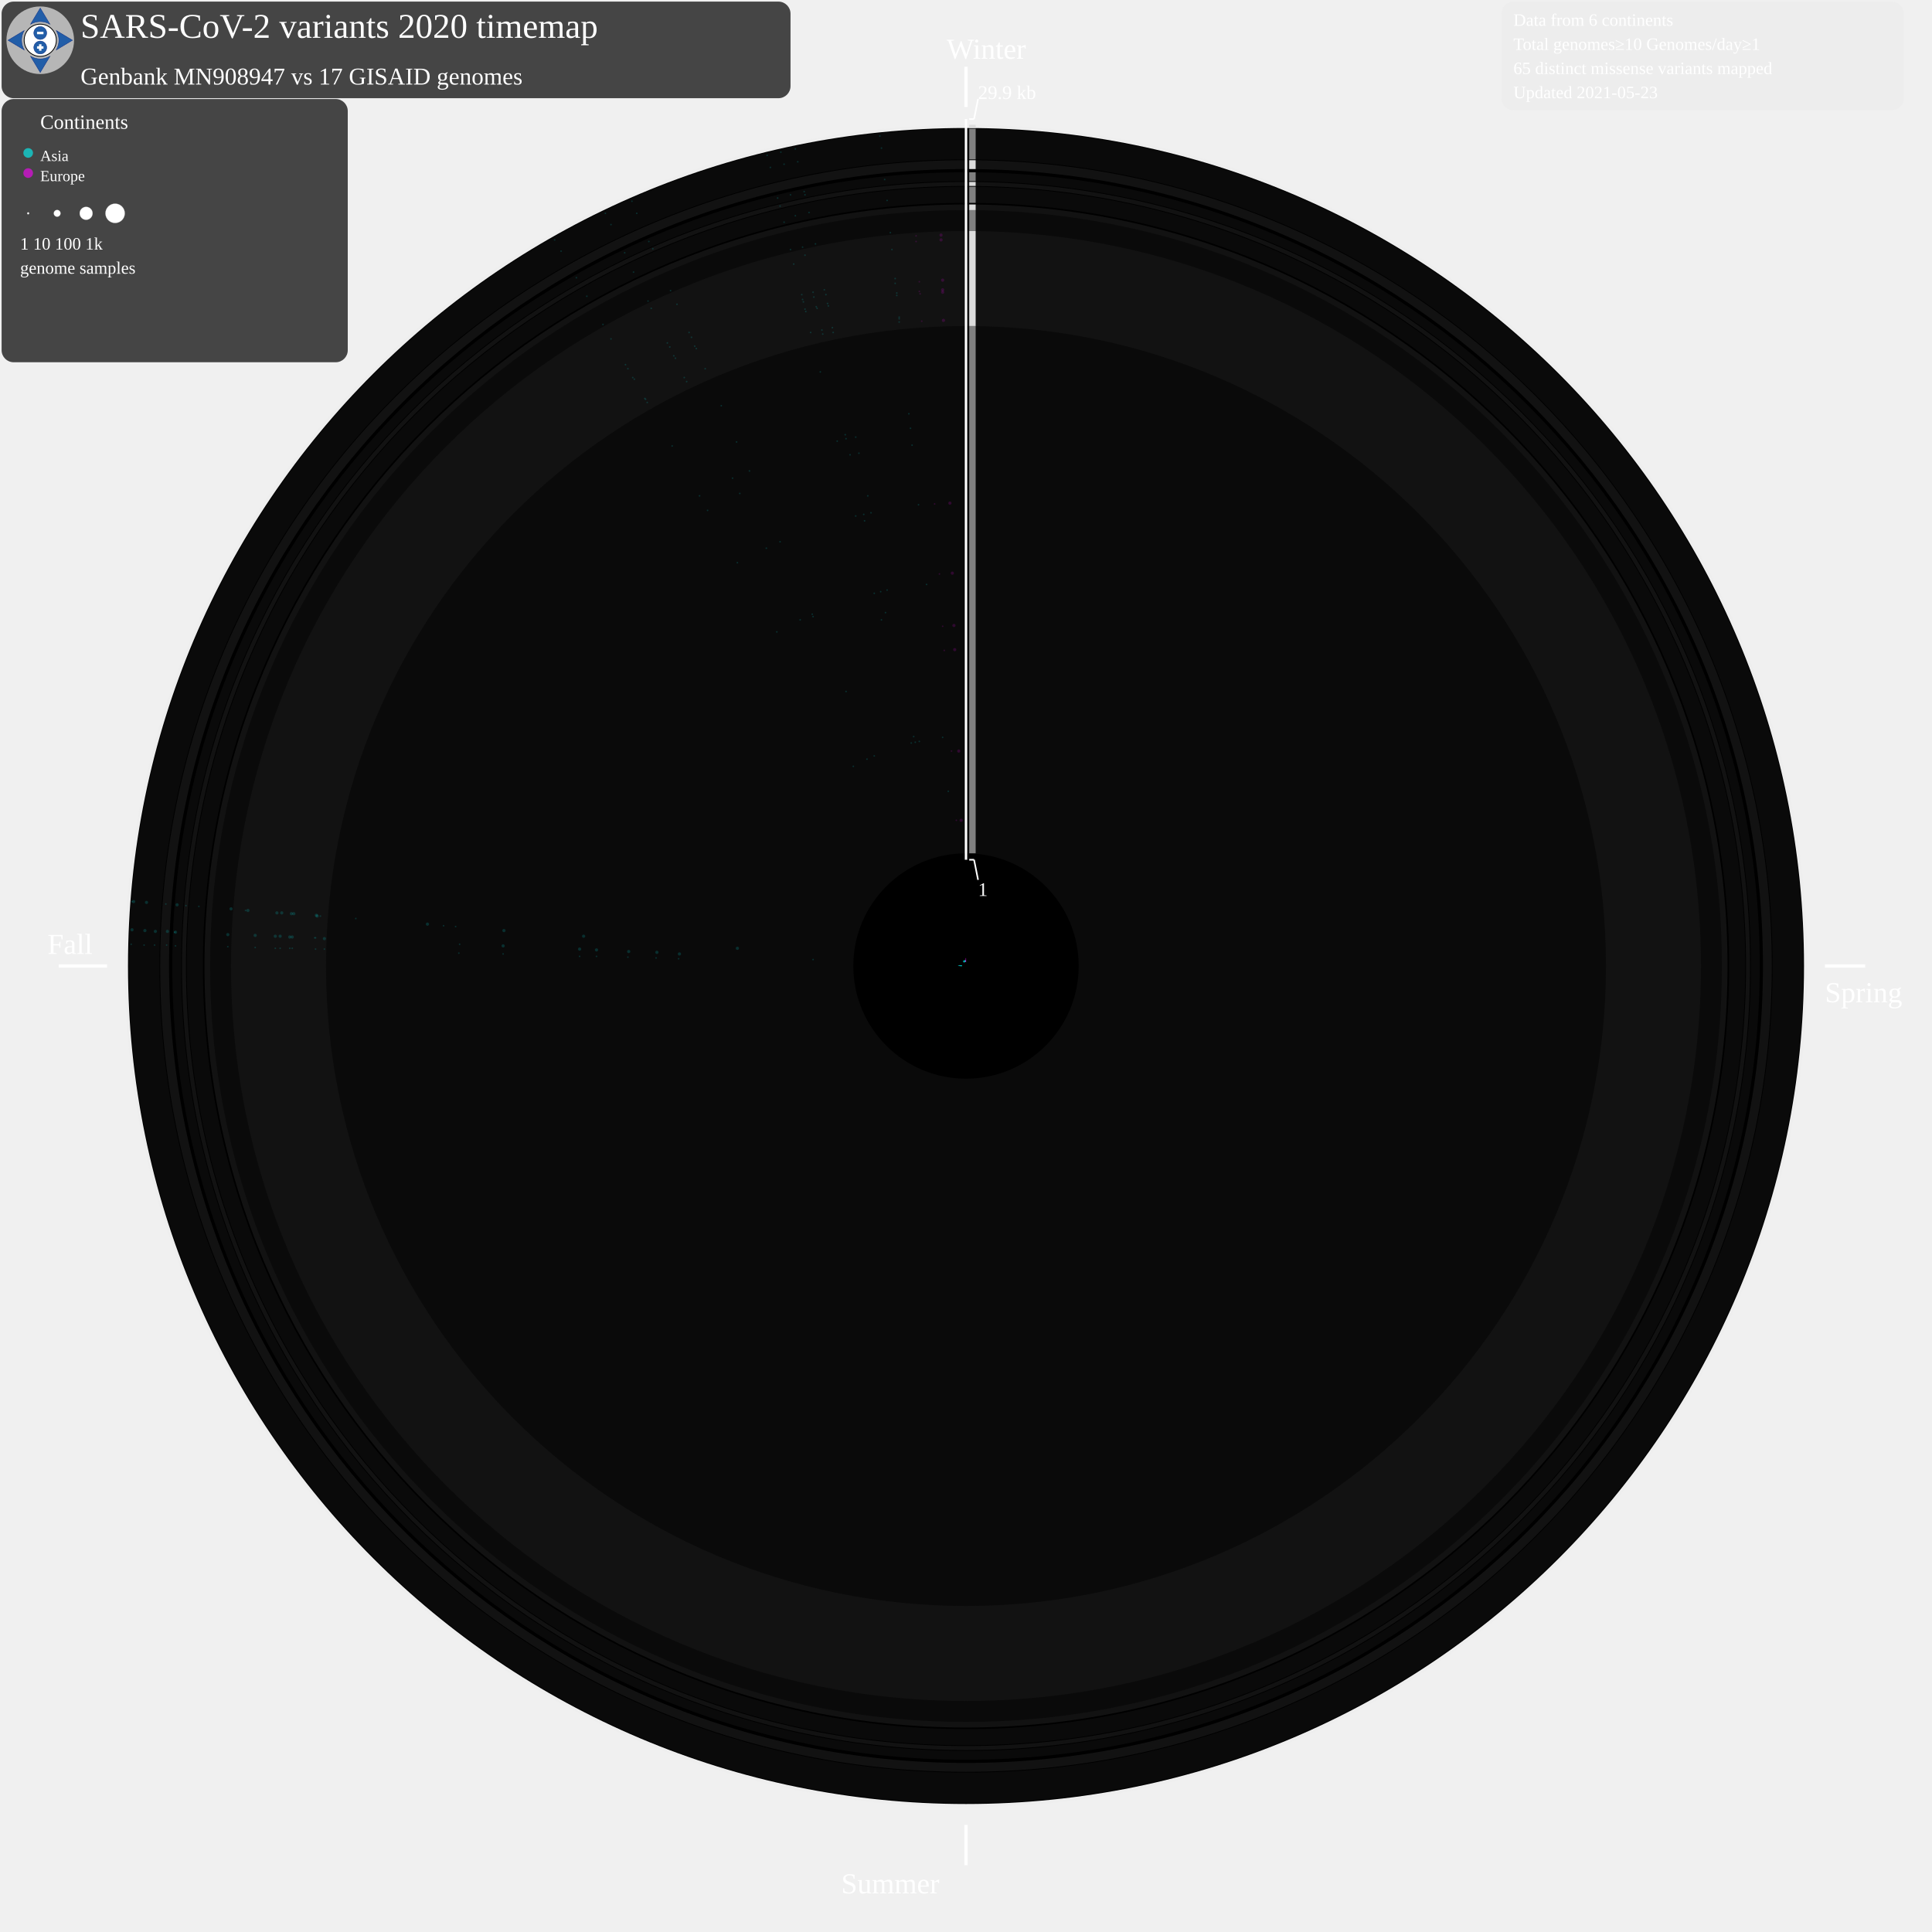
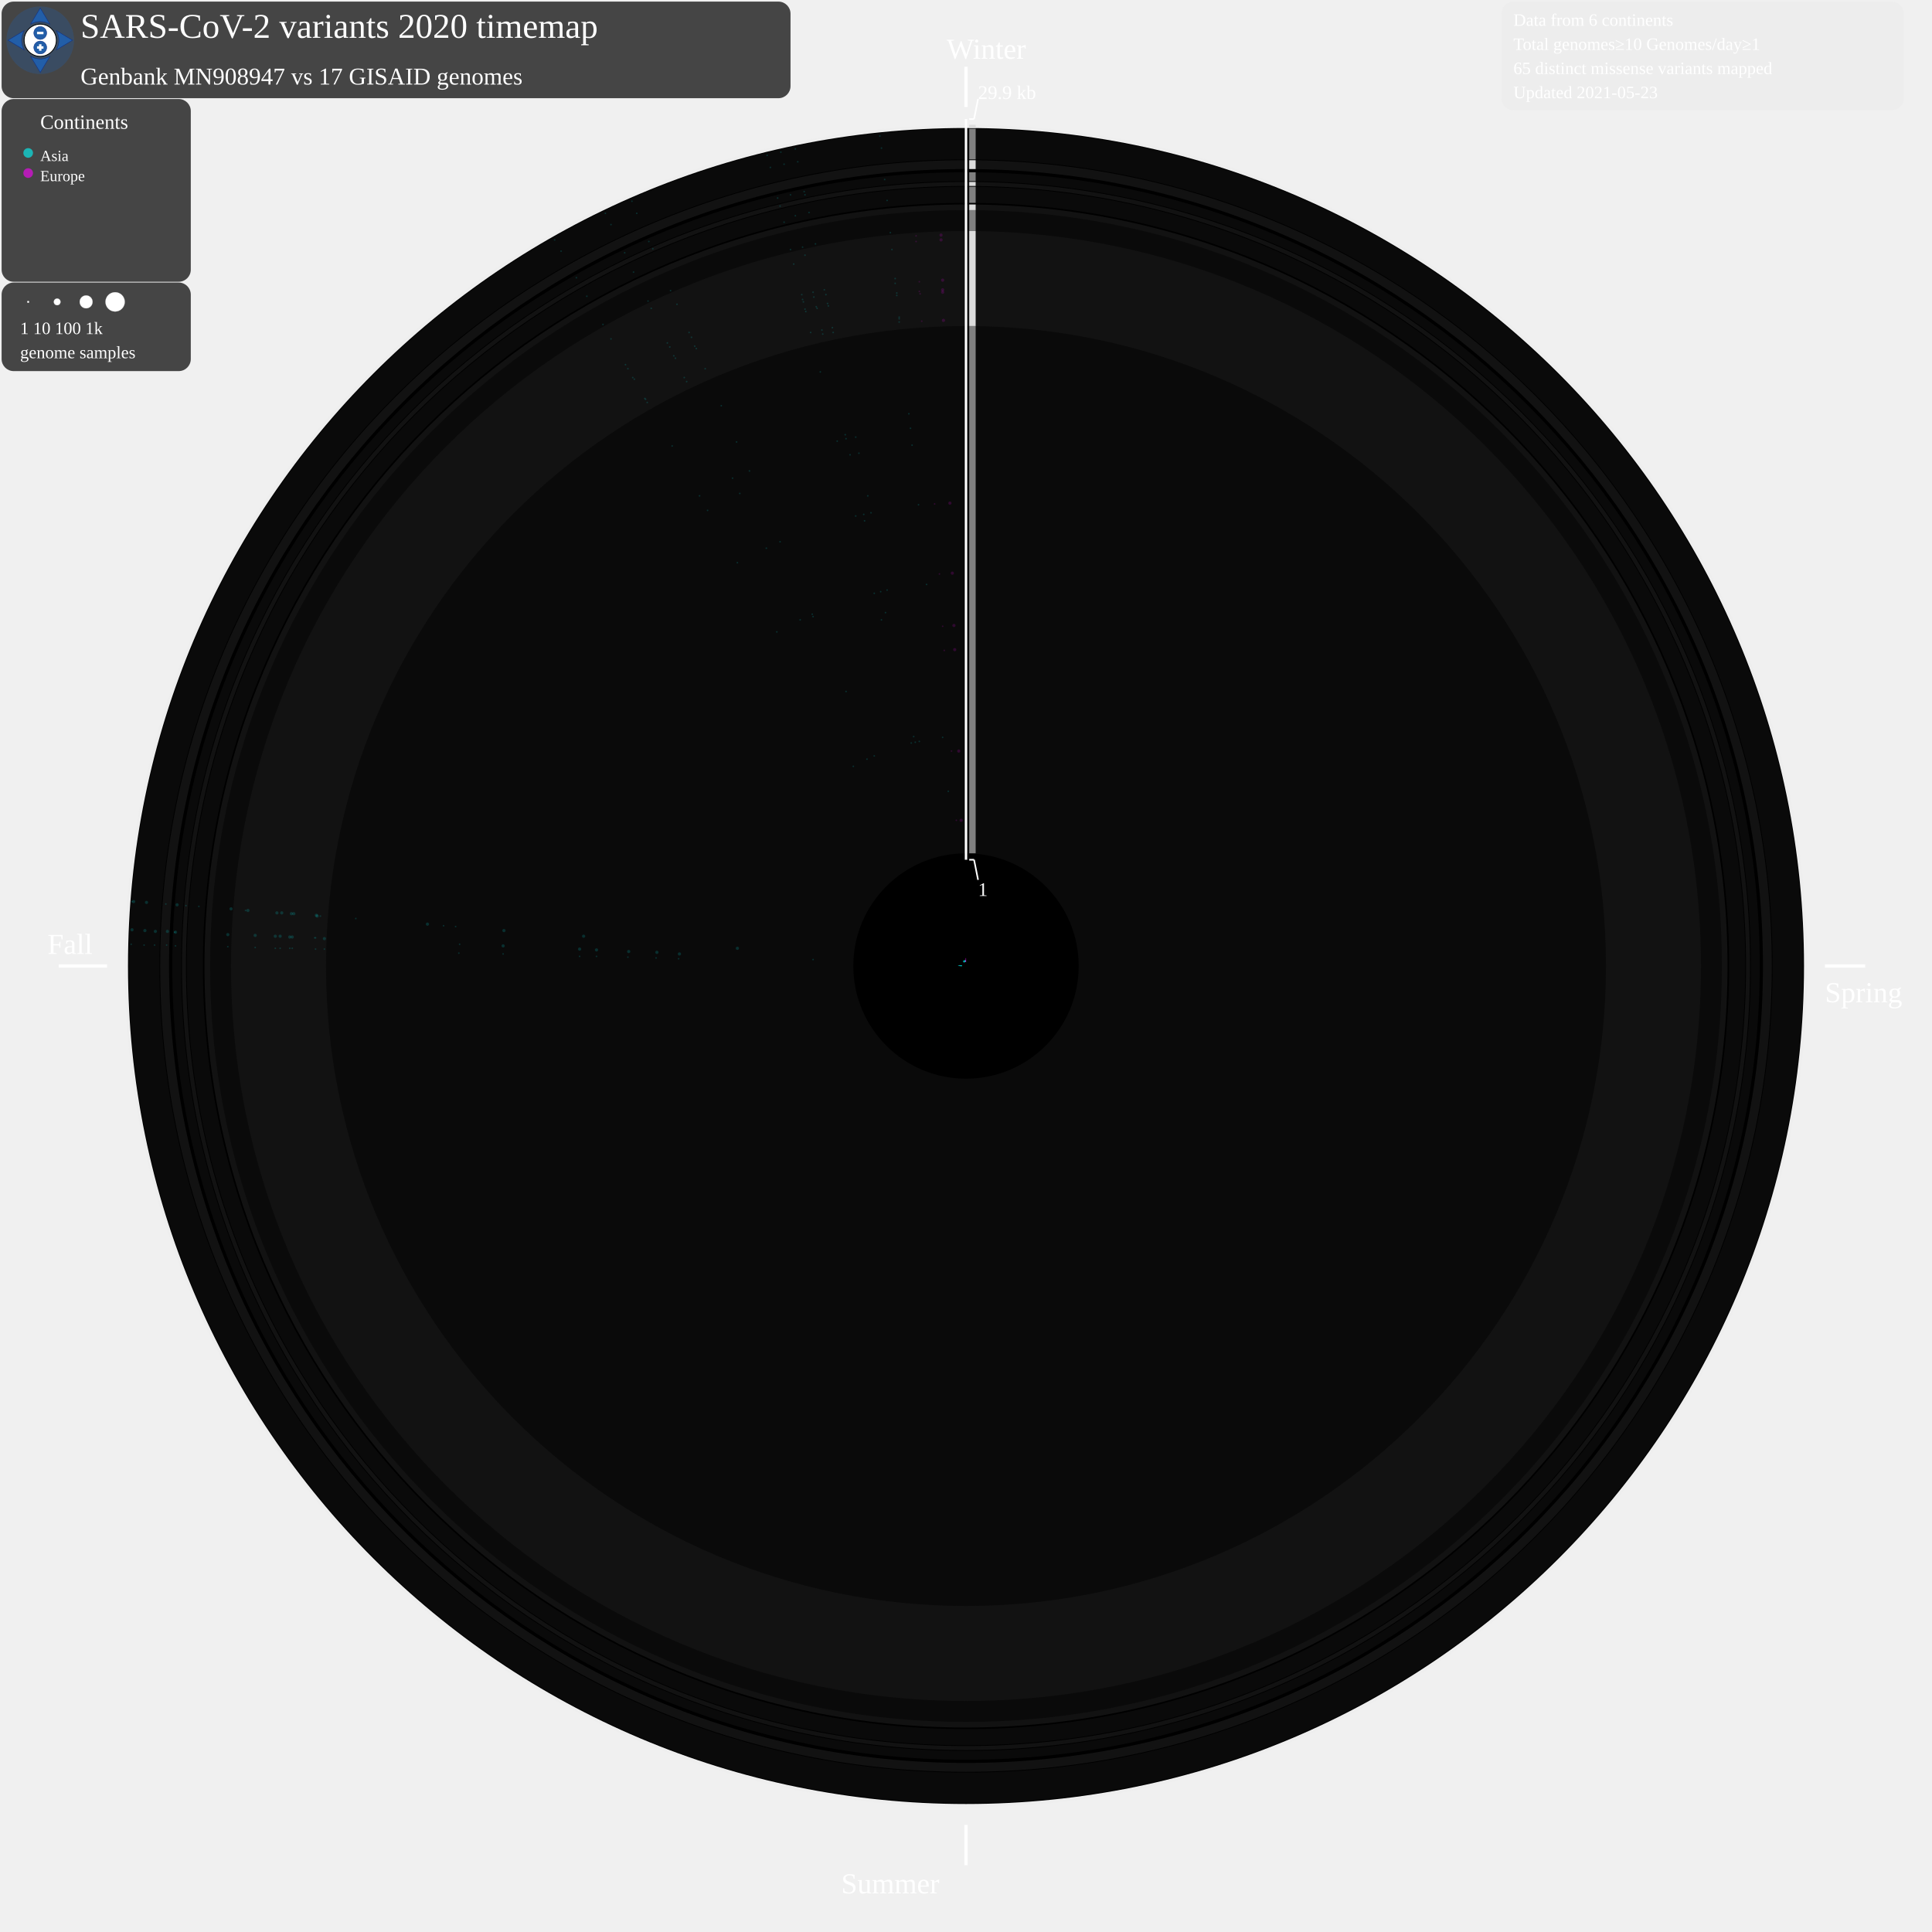
<svg xmlns="http://www.w3.org/2000/svg" width="2400" height="2400" style="background-color:black" viewBox="0 0 2400 2400" id="map-svg">
  <defs>
    <style type="text/css">
	.sb {
	stroke-width:0.8;
	stroke-opacity:50%;
	}
	.compass {
	fill: #fff;
	stroke: #000;
	stroke-width: 1;
	}
	.button {
	fill: #225EA8;
	stroke: #0C2C84;
	stroke-width: 0.5;
	stroke-miterlimit:6;
	stroke-linecap: round;
	}
	.button:hover {
	stroke-width: 1;
	}
	.plus-minus {
	fill: #fff;
	pointer-events: none;
	}
	.cv {
	stroke: none;
	fill-opacity:0.15;
	}
	a:link, a:visited {
	cursor: pointer;
	}
	a:hover, a:active {
	outline: dotted 2px yellow;
	}
	g:hover, g:active {
	outline: dotted 2px yellow;
	}
	.static {
	cursor: not-allowed;
	}
	.draggable, .draggable-group {
	cursor: pointer;
	}
	svg text {
	cursor: default;
	-webkit-user-select: none;
	-moz-user-select: none;
	-ms-user-select: none;
	user-select: none;
	}
	</style>
  </defs>
  <text font-size="3.6em" x="100" y="47" fill="white">SARS-CoV-2 variants 2020 timemap</text>
  <g id="matrix-group" transform="matrix(1 0 0 1 0 0)" class="draggable-group">
    <circle cx="1200" cy="1200" r="1045" style="fill:gainsboro;stroke:black;stroke-width:0;fill-opacity:0.085;" />
    <circle cx="1200" cy="1200" r="1041" style="fill:black;stroke:black;stroke-width:0;fill-opacity:1;" />
    <circle cx="1200" cy="1200" r="1040" style="fill:grey;stroke:black;stroke-width:0;fill-opacity:0.085;" />
    <circle cx="1200" cy="1200" r="1002" style="fill:black;stroke:black;stroke-width:0;fill-opacity:1;" />
    <circle cx="1200" cy="1200" r="1001" style="fill:gainsboro;stroke:black;stroke-width:0;fill-opacity:0.085;" />
    <circle cx="1200" cy="1200" r="990" style="fill:black;stroke:black;stroke-width:0;fill-opacity:1;" />
    <circle cx="1200" cy="1200" r="986" style="fill:grey;stroke:black;stroke-width:0;fill-opacity:0.085;" />
    <circle cx="1200" cy="1200" r="975" style="fill:black;stroke:black;stroke-width:0;fill-opacity:1;" />
    <circle cx="1200" cy="1200" r="974" style="fill:gainsboro;stroke:black;stroke-width:0;fill-opacity:0.085;" />
    <circle cx="1200" cy="1200" r="969" style="fill:black;stroke:black;stroke-width:0;fill-opacity:1;" />
    <circle cx="1200" cy="1200" r="968" style="fill:grey;stroke:black;stroke-width:0;fill-opacity:0.085;" />
    <circle cx="1200" cy="1200" r="948" style="fill:black;stroke:black;stroke-width:0;fill-opacity:1;" />
    <circle cx="1200" cy="1200" r="946" style="fill:gainsboro;stroke:black;stroke-width:0;fill-opacity:0.085;" />
    <circle cx="1200" cy="1200" r="939" style="fill:black;stroke:black;stroke-width:0;fill-opacity:1;" />
    <circle cx="1200" cy="1200" r="939" style="fill:grey;stroke:black;stroke-width:0;fill-opacity:0.085;" />
    <circle cx="1200" cy="1200" r="913" style="fill:black;stroke:black;stroke-width:0;fill-opacity:1;" />
    <circle cx="1200" cy="1200" r="913" style="fill:gainsboro;stroke:black;stroke-width:0;fill-opacity:0.085;" />
    <circle cx="1200" cy="1200" r="795" style="fill:black;stroke:black;stroke-width:0;fill-opacity:1;" />
    <circle cx="1200" cy="1200" r="795" style="fill:grey;stroke:black;stroke-width:0;fill-opacity:0.085;" />
    <circle cx="1200" cy="1200" r="140" style="fill:black;stroke:black;stroke-width:0;fill-opacity:1;" />
    <line x1="1200" y1="82.938" x2="1200" y2="132.938" style="stroke:white;stroke-width:4" />
    <text font-size="3.0em" x="1176" y="72.938" fill="white">Winter</text>
    <line x1="2267" y1="1200" x2="2317" y2="1200" style="stroke:white;stroke-width:4" />
    <text font-size="3.0em" x="2267" y="1245" fill="white">Spring</text>
    <line x1="1200" y1="2267" x2="1200" y2="2317" style="stroke:white;stroke-width:4" />
    <text font-size="3.0em" x="1045" y="2352" fill="white">Summer</text>
    <line x1="133" y1="1200" x2="73" y2="1200" style="stroke:white;stroke-width:4" />
    <text font-size="3.0em" x="59" y="1185" fill="white">Fall</text>
    <g>
      <line x1="1208" y1="1060" x2="1208" y2="405" style="stroke:grey;stroke-width:8" />
    </g>
    <g>
      <line x1="1208" y1="405" x2="1208" y2="287" style="stroke:gainsboro;stroke-width:8" />
    </g>
    <g>
      <line x1="1208" y1="287" x2="1208" y2="261" style="stroke:grey;stroke-width:8" />
    </g>
    <g>
      <line x1="1208" y1="261" x2="1208" y2="254" style="stroke:gainsboro;stroke-width:8" />
    </g>
    <g>
      <line x1="1208" y1="252" x2="1208" y2="232" style="stroke:grey;stroke-width:8" />
    </g>
    <g>
      <line x1="1208" y1="231" x2="1208" y2="226" style="stroke:gainsboro;stroke-width:8" />
    </g>
    <g>
      <line x1="1208" y1="225" x2="1208" y2="214" style="stroke:grey;stroke-width:8" />
    </g>
    <g>
      <line x1="1208" y1="210" x2="1208" y2="199" style="stroke:gainsboro;stroke-width:8" />
    </g>
    <g>
      <line x1="1208" y1="198" x2="1208" y2="160" style="stroke:grey;stroke-width:8" />
    </g>
    <g>
      <line x1="1208" y1="159" x2="1208" y2="155" style="stroke:gainsboro;stroke-width:8" />
    </g>
    <line x1="1200" y1="147.938" x2="1200" y2="1068" style="stroke:white;stroke-width:3" />
    <line x1="1204" y1="147.938" x2="1210" y2="147.938" style="stroke:white;stroke-width:2" />
    <line x1="1210" y1="147.938" x2="1215" y2="122.938" style="stroke:white;stroke-width:2" />
    <line x1="1204" y1="1068" x2="1210" y2="1068" style="stroke:white;stroke-width:2" />
    <line x1="1210" y1="1068" x2="1215" y2="1093" style="stroke:white;stroke-width:2" />
    <text font-size="2.0em" x="1215" y="122.938" fill="white">29.9 kb</text>
    <text font-size="2.0em" x="1215" y="1113" fill="white">1</text>
    <g>
      <line x1="1195.0" y1="1199.9" x2="1192.6" y2="1199.8" style="stroke:cyan;" class="sb" />
    </g>
    <g>
      <circle cx="843" cy="1191" r="1" style="fill:cyan;" class="cv" />
    </g>
    <g>
      <circle cx="815" cy="1190" r="1" style="fill:cyan;" class="cv" />
    </g>
    <g>
      <circle cx="780" cy="1189" r="1" style="fill:cyan;" class="cv" />
    </g>
    <g>
      <circle cx="741" cy="1188" r="1" style="fill:cyan;" class="cv" />
    </g>
    <g>
      <circle cx="720" cy="1188" r="1" style="fill:cyan;" class="cv" />
    </g>
    <g>
      <circle cx="625" cy="1185" r="1" style="fill:cyan;" class="cv" />
    </g>
    <g>
      <circle cx="570" cy="1184" r="1" style="fill:cyan;" class="cv" />
    </g>
    <g>
      <circle cx="403" cy="1179" r="1" style="fill:cyan;" class="cv" />
    </g>
    <g>
      <circle cx="392" cy="1179" r="1" style="fill:cyan;" class="cv" />
    </g>
    <g>
      <circle cx="363" cy="1178" r="1" style="fill:cyan;" class="cv" />
    </g>
    <g>
      <circle cx="360" cy="1178" r="1" style="fill:cyan;" class="cv" />
    </g>
    <g>
      <circle cx="348" cy="1178" r="1" style="fill:cyan;" class="cv" />
    </g>
    <g>
      <circle cx="342" cy="1178" r="1" style="fill:cyan;" class="cv" />
    </g>
    <g>
      <circle cx="317" cy="1177" r="1" style="fill:cyan;" class="cv" />
    </g>
    <g>
      <circle cx="283" cy="1176" r="1" style="fill:cyan;" class="cv" />
    </g>
    <g>
      <circle cx="218" cy="1175" r="1" style="fill:cyan;" class="cv" />
    </g>
    <g>
      <circle cx="207" cy="1174" r="1" style="fill:cyan;" class="cv" />
    </g>
    <g>
      <circle cx="192" cy="1174" r="1" style="fill:cyan;" class="cv" />
    </g>
    <g>
      <circle cx="179" cy="1174" r="1" style="fill:cyan;" class="cv" />
    </g>
    <g>
      <circle cx="163" cy="1173" r="1" style="fill:cyan;" class="cv" />
    </g>
    <g>
      <line x1="1195.0" y1="1199.8" x2="1190.2" y2="1199.6" style="stroke:cyan;" class="sb" />
    </g>
    <g>
      <circle cx="1010" cy="1192" r="1" style="fill:cyan;" class="cv" />
    </g>
    <g>
      <circle cx="844" cy="1185" r="2" style="fill:cyan;" class="cv" />
    </g>
    <g>
      <circle cx="816" cy="1183" r="2" style="fill:cyan;" class="cv" />
    </g>
    <g>
      <circle cx="781" cy="1182" r="2" style="fill:cyan;" class="cv" />
    </g>
    <g>
      <circle cx="741" cy="1180" r="2" style="fill:cyan;" class="cv" />
    </g>
    <g>
      <circle cx="720" cy="1179" r="2" style="fill:cyan;" class="cv" />
    </g>
    <g>
      <circle cx="625" cy="1175" r="2" style="fill:cyan;" class="cv" />
    </g>
    <g>
      <circle cx="571" cy="1173" r="1" style="fill:cyan;" class="cv" />
    </g>
    <g>
      <circle cx="403" cy="1166" r="2" style="fill:cyan;" class="cv" />
    </g>
    <g>
      <circle cx="392" cy="1165" r="1" style="fill:cyan;" class="cv" />
    </g>
    <g>
      <circle cx="391" cy="1165" r="1" style="fill:cyan;" class="cv" />
    </g>
    <g>
      <circle cx="363" cy="1164" r="2" style="fill:cyan;" class="cv" />
    </g>
    <g>
      <circle cx="360" cy="1164" r="2" style="fill:cyan;" class="cv" />
    </g>
    <g>
      <circle cx="348" cy="1163" r="2" style="fill:cyan;" class="cv" />
    </g>
    <g>
      <circle cx="342" cy="1163" r="2" style="fill:cyan;" class="cv" />
    </g>
    <g>
      <circle cx="317" cy="1162" r="2" style="fill:cyan;" class="cv" />
    </g>
    <g>
      <circle cx="283" cy="1161" r="2" style="fill:cyan;" class="cv" />
    </g>
    <g>
      <circle cx="218" cy="1158" r="2" style="fill:cyan;" class="cv" />
    </g>
    <g>
      <circle cx="217" cy="1158" r="1" style="fill:cyan;" class="cv" />
    </g>
    <g>
      <circle cx="208" cy="1157" r="2" style="fill:cyan;" class="cv" />
    </g>
    <g>
      <circle cx="193" cy="1157" r="2" style="fill:cyan;" class="cv" />
    </g>
    <g>
      <circle cx="180" cy="1156" r="2" style="fill:cyan;" class="cv" />
    </g>
    <g>
      <circle cx="164" cy="1155" r="2" style="fill:cyan;" class="cv" />
    </g>
    <g>
      <line x1="1195.0" y1="1199.6" x2="1191.2" y2="1199.3" style="stroke:cyan;" class="sb" />
    </g>
    <g>
      <circle cx="916" cy="1178" r="2" style="fill:cyan;" class="cv" />
    </g>
    <g>
      <circle cx="725" cy="1163" r="2" style="fill:cyan;" class="cv" />
    </g>
    <g>
      <circle cx="626" cy="1156" r="2" style="fill:cyan;" class="cv" />
    </g>
    <g>
      <circle cx="566" cy="1151" r="1" style="fill:cyan;" class="cv" />
    </g>
    <g>
      <circle cx="551" cy="1150" r="1" style="fill:cyan;" class="cv" />
    </g>
    <g>
      <circle cx="531" cy="1148" r="2" style="fill:cyan;" class="cv" />
    </g>
    <g>
      <circle cx="442" cy="1141" r="1" style="fill:cyan;" class="cv" />
    </g>
    <g>
      <circle cx="398" cy="1138" r="1" style="fill:cyan;" class="cv" />
    </g>
    <g>
      <circle cx="394" cy="1138" r="2" style="fill:cyan;" class="cv" />
    </g>
    <g>
      <circle cx="393" cy="1137" r="2" style="fill:cyan;" class="cv" />
    </g>
    <g>
      <circle cx="365" cy="1135" r="2" style="fill:cyan;" class="cv" />
    </g>
    <g>
      <circle cx="362" cy="1135" r="2" style="fill:cyan;" class="cv" />
    </g>
    <g>
      <circle cx="350" cy="1134" r="2" style="fill:cyan;" class="cv" />
    </g>
    <g>
      <circle cx="344" cy="1134" r="2" style="fill:cyan;" class="cv" />
    </g>
    <g>
      <circle cx="308" cy="1131" r="2" style="fill:cyan;" class="cv" />
    </g>
    <g>
      <circle cx="305" cy="1131" r="1" style="fill:cyan;" class="cv" />
    </g>
    <g>
      <circle cx="287" cy="1129" r="2" style="fill:cyan;" class="cv" />
    </g>
    <g>
      <circle cx="247" cy="1126" r="1" style="fill:cyan;" class="cv" />
    </g>
    <g>
      <circle cx="231" cy="1125" r="1" style="fill:cyan;" class="cv" />
    </g>
    <g>
      <circle cx="220" cy="1124" r="2" style="fill:cyan;" class="cv" />
    </g>
    <g>
      <circle cx="206" cy="1123" r="1" style="fill:cyan;" class="cv" />
    </g>
    <g>
      <circle cx="182" cy="1121" r="2" style="fill:cyan;" class="cv" />
    </g>
    <g>
      <circle cx="166" cy="1120" r="2" style="fill:cyan;" class="cv" />
    </g>
    <g>
      <circle cx="164" cy="1120" r="1" style="fill:cyan;" class="cv" />
    </g>
    <g>
      <line x1="1197.5" y1="1195.6" x2="1196.4" y2="1193.6" style="stroke:cyan;" class="sb" />
    </g>
    <g>
      <circle cx="1060" cy="952" r="1" style="fill:cyan;" class="cv" />
    </g>
    <g>
      <circle cx="965" cy="785" r="1" style="fill:cyan;" class="cv" />
    </g>
    <g>
      <circle cx="916" cy="699" r="1" style="fill:cyan;" class="cv" />
    </g>
    <g>
      <circle cx="879" cy="634" r="1" style="fill:cyan;" class="cv" />
    </g>
    <g>
      <circle cx="869" cy="616" r="1" style="fill:cyan;" class="cv" />
    </g>
    <g>
      <circle cx="835" cy="554" r="1" style="fill:cyan;" class="cv" />
    </g>
    <g>
      <circle cx="804" cy="500" r="1" style="fill:cyan;" class="cv" />
    </g>
    <g>
      <circle cx="802" cy="496" r="1" style="fill:cyan;" class="cv" />
    </g>
    <g>
      <circle cx="801" cy="495" r="1" style="fill:cyan;" class="cv" />
    </g>
    <g>
      <circle cx="788" cy="471" r="1" style="fill:cyan;" class="cv" />
    </g>
    <g>
      <circle cx="786" cy="469" r="1" style="fill:cyan;" class="cv" />
    </g>
    <g>
      <circle cx="780" cy="458" r="1" style="fill:cyan;" class="cv" />
    </g>
    <g>
      <circle cx="777" cy="453" r="1" style="fill:cyan;" class="cv" />
    </g>
    <g>
      <circle cx="759" cy="421" r="1" style="fill:cyan;" class="cv" />
    </g>
    <g>
      <circle cx="749" cy="403" r="1" style="fill:cyan;" class="cv" />
    </g>
    <g>
      <circle cx="729" cy="368" r="1" style="fill:cyan;" class="cv" />
    </g>
    <g>
      <circle cx="716" cy="345" r="1" style="fill:cyan;" class="cv" />
    </g>
    <g>
      <circle cx="697" cy="312" r="1" style="fill:cyan;" class="cv" />
    </g>
    <g>
      <circle cx="689" cy="298" r="1" style="fill:cyan;" class="cv" />
    </g>
    <g>
      <line x1="1197.8" y1="1195.5" x2="1196.8" y2="1193.3" style="stroke:cyan;" class="sb" />
    </g>
    <g>
      <circle cx="1077" cy="943" r="1" style="fill:cyan;" class="cv" />
    </g>
    <g>
      <circle cx="994" cy="770" r="1" style="fill:cyan;" class="cv" />
    </g>
    <g>
      <circle cx="952" cy="681" r="1" style="fill:cyan;" class="cv" />
    </g>
    <g>
      <circle cx="919" cy="613" r="1" style="fill:cyan;" class="cv" />
    </g>
    <g>
      <circle cx="910" cy="594" r="1" style="fill:cyan;" class="cv" />
    </g>
    <g>
      <circle cx="853" cy="474" r="1" style="fill:cyan;" class="cv" />
    </g>
    <g>
      <circle cx="850" cy="469" r="1" style="fill:cyan;" class="cv" />
    </g>
    <g>
      <circle cx="839" cy="445" r="1" style="fill:cyan;" class="cv" />
    </g>
    <g>
      <circle cx="837" cy="442" r="1" style="fill:cyan;" class="cv" />
    </g>
    <g>
      <circle cx="832" cy="431" r="1" style="fill:cyan;" class="cv" />
    </g>
    <g>
      <circle cx="829" cy="426" r="1" style="fill:cyan;" class="cv" />
    </g>
    <g>
      <circle cx="809" cy="383" r="1" style="fill:cyan;" class="cv" />
    </g>
    <g>
      <circle cx="805" cy="374" r="1" style="fill:cyan;" class="cv" />
    </g>
    <g>
      <circle cx="787" cy="338" r="1" style="fill:cyan;" class="cv" />
    </g>
    <g>
      <circle cx="776" cy="314" r="1" style="fill:cyan;" class="cv" />
    </g>
    <g>
      <circle cx="759" cy="279" r="1" style="fill:cyan;" class="cv" />
    </g>
    <g>
      <circle cx="752" cy="265" r="1" style="fill:cyan;" class="cv" />
    </g>
    <g>
      <line x1="1198.0" y1="1195.4" x2="1197.0" y2="1193.2" style="stroke:cyan;" class="sb" />
    </g>
    <g>
      <circle cx="1086" cy="939" r="1" style="fill:cyan;" class="cv" />
    </g>
    <g>
      <circle cx="1051" cy="859" r="1" style="fill:cyan;" class="cv" />
    </g>
    <g>
      <circle cx="1010" cy="766" r="1" style="fill:cyan;" class="cv" />
    </g>
    <g>
      <circle cx="1009" cy="763" r="1" style="fill:cyan;" class="cv" />
    </g>
    <g>
      <circle cx="969" cy="673" r="1" style="fill:cyan;" class="cv" />
    </g>
    <g>
      <circle cx="931" cy="585" r="1" style="fill:cyan;" class="cv" />
    </g>
    <g>
      <circle cx="915" cy="549" r="1" style="fill:cyan;" class="cv" />
    </g>
    <g>
      <circle cx="896" cy="504" r="1" style="fill:cyan;" class="cv" />
    </g>
    <g>
      <circle cx="876" cy="458" r="1" style="fill:cyan;" class="cv" />
    </g>
    <g>
      <circle cx="865" cy="433" r="1" style="fill:cyan;" class="cv" />
    </g>
    <g>
      <circle cx="863" cy="430" r="1" style="fill:cyan;" class="cv" />
    </g>
    <g>
      <circle cx="859" cy="419" r="1" style="fill:cyan;" class="cv" />
    </g>
    <g>
      <circle cx="856" cy="413" r="1" style="fill:cyan;" class="cv" />
    </g>
    <g>
      <circle cx="841" cy="378" r="1" style="fill:cyan;" class="cv" />
    </g>
    <g>
      <circle cx="833" cy="361" r="1" style="fill:cyan;" class="cv" />
    </g>
    <g>
      <circle cx="811" cy="309" r="1" style="fill:cyan;" class="cv" />
    </g>
    <g>
      <circle cx="806" cy="300" r="1" style="fill:cyan;" class="cv" />
    </g>
    <g>
      <circle cx="791" cy="265" r="1" style="fill:cyan;" class="cv" />
    </g>
    <g>
      <circle cx="785" cy="250" r="1" style="fill:cyan;" class="cv" />
    </g>
    <g>
      <line x1="1198.8" y1="1195.1" x2="1198.2" y2="1192.8" style="stroke:cyan;" class="sb" />
    </g>
    <g>
      <circle cx="1132" cy="923" r="1" style="fill:cyan;" class="cv" />
    </g>
    <g>
      <circle cx="1095" cy="770" r="1" style="fill:cyan;" class="cv" />
    </g>
    <g>
      <circle cx="1086" cy="737" r="1" style="fill:cyan;" class="cv" />
    </g>
    <g>
      <circle cx="1063" cy="641" r="1" style="fill:cyan;" class="cv" />
    </g>
    <g>
      <circle cx="1040" cy="548" r="1" style="fill:cyan;" class="cv" />
    </g>
    <g>
      <circle cx="1019" cy="462" r="1" style="fill:cyan;" class="cv" />
    </g>
    <g>
      <circle cx="1007" cy="413" r="1" style="fill:cyan;" class="cv" />
    </g>
    <g>
      <circle cx="1001" cy="387" r="1" style="fill:cyan;" class="cv" />
    </g>
    <g>
      <circle cx="1000" cy="384" r="1" style="fill:cyan;" class="cv" />
    </g>
    <g>
      <circle cx="998" cy="375" r="1" style="fill:cyan;" class="cv" />
    </g>
    <g>
      <circle cx="997" cy="372" r="1" style="fill:cyan;" class="cv" />
    </g>
    <g>
      <circle cx="996" cy="366" r="1" style="fill:cyan;" class="cv" />
    </g>
    <g>
      <circle cx="986" cy="328" r="1" style="fill:cyan;" class="cv" />
    </g>
    <g>
      <circle cx="982" cy="310" r="1" style="fill:cyan;" class="cv" />
    </g>
    <g>
      <circle cx="974" cy="276" r="1" style="fill:cyan;" class="cv" />
    </g>
    <g>
      <circle cx="969" cy="256" r="1" style="fill:cyan;" class="cv" />
    </g>
    <g>
      <circle cx="966" cy="246" r="1" style="fill:cyan;" class="cv" />
    </g>
    <g>
      <circle cx="957" cy="208" r="1" style="fill:cyan;" class="cv" />
    </g>
    <g>
      <circle cx="953" cy="193" r="1" style="fill:cyan;" class="cv" />
    </g>
    <g>
      <line x1="1198.9" y1="1195.1" x2="1198.4" y2="1192.8" style="stroke:cyan;" class="sb" />
    </g>
    <g>
      <circle cx="1137" cy="922" r="1" style="fill:cyan;" class="cv" />
    </g>
    <g>
      <circle cx="1135" cy="915" r="1" style="fill:cyan;" class="cv" />
    </g>
    <g>
      <circle cx="1100" cy="761" r="1" style="fill:cyan;" class="cv" />
    </g>
    <g>
      <circle cx="1094" cy="735" r="1" style="fill:cyan;" class="cv" />
    </g>
    <g>
      <circle cx="1074" cy="647" r="1" style="fill:cyan;" class="cv" />
    </g>
    <g>
      <circle cx="1073" cy="639" r="1" style="fill:cyan;" class="cv" />
    </g>
    <g>
      <circle cx="1056" cy="565" r="1" style="fill:cyan;" class="cv" />
    </g>
    <g>
      <circle cx="1051" cy="545" r="1" style="fill:cyan;" class="cv" />
    </g>
    <g>
      <circle cx="1050" cy="540" r="1" style="fill:cyan;" class="cv" />
    </g>
    <g>
      <circle cx="1022" cy="415" r="1" style="fill:cyan;" class="cv" />
    </g>
    <g>
      <circle cx="1021" cy="410" r="1" style="fill:cyan;" class="cv" />
    </g>
    <g>
      <circle cx="1015" cy="383" r="1" style="fill:cyan;" class="cv" />
    </g>
    <g>
      <circle cx="1014" cy="381" r="1" style="fill:cyan;" class="cv" />
    </g>
    <g>
      <circle cx="1011" cy="369" r="1" style="fill:cyan;" class="cv" />
    </g>
    <g>
      <circle cx="1010" cy="363" r="1" style="fill:cyan;" class="cv" />
    </g>
    <g>
      <circle cx="1000" cy="317" r="1" style="fill:cyan;" class="cv" />
    </g>
    <g>
      <circle cx="997" cy="307" r="1" style="fill:cyan;" class="cv" />
    </g>
    <g>
      <circle cx="988" cy="268" r="1" style="fill:cyan;" class="cv" />
    </g>
    <g>
      <circle cx="982" cy="242" r="1" style="fill:cyan;" class="cv" />
    </g>
    <g>
      <circle cx="974" cy="204" r="1" style="fill:cyan;" class="cv" />
    </g>
    <g>
      <circle cx="970" cy="189" r="1" style="fill:cyan;" class="cv" />
    </g>
    <g>
      <line x1="1199.0" y1="1195.1" x2="1198.5" y2="1192.7" style="stroke:cyan;" class="sb" />
    </g>
    <g>
      <circle cx="1142" cy="921" r="1" style="fill:cyan;" class="cv" />
    </g>
    <g>
      <circle cx="1102" cy="733" r="1" style="fill:cyan;" class="cv" />
    </g>
    <g>
      <circle cx="1082" cy="637" r="1" style="fill:cyan;" class="cv" />
    </g>
    <g>
      <circle cx="1078" cy="616" r="1" style="fill:cyan;" class="cv" />
    </g>
    <g>
      <circle cx="1067" cy="563" r="1" style="fill:cyan;" class="cv" />
    </g>
    <g>
      <circle cx="1063" cy="543" r="1" style="fill:cyan;" class="cv" />
    </g>
    <g>
      <circle cx="1035" cy="413" r="1" style="fill:cyan;" class="cv" />
    </g>
    <g>
      <circle cx="1034" cy="407" r="1" style="fill:cyan;" class="cv" />
    </g>
    <g>
      <circle cx="1029" cy="380" r="1" style="fill:cyan;" class="cv" />
    </g>
    <g>
      <circle cx="1028" cy="377" r="1" style="fill:cyan;" class="cv" />
    </g>
    <g>
      <circle cx="1026" cy="366" r="1" style="fill:cyan;" class="cv" />
    </g>
    <g>
      <circle cx="1024" cy="360" r="1" style="fill:cyan;" class="cv" />
    </g>
    <g>
      <circle cx="1013" cy="303" r="1" style="fill:cyan;" class="cv" />
    </g>
    <g>
      <circle cx="1005" cy="264" r="1" style="fill:cyan;" class="cv" />
    </g>
    <g>
      <circle cx="1000" cy="242" r="1" style="fill:cyan;" class="cv" />
    </g>
    <g>
      <circle cx="999" cy="238" r="1" style="fill:cyan;" class="cv" />
    </g>
    <g>
      <circle cx="991" cy="201" r="1" style="fill:cyan;" class="cv" />
    </g>
    <g>
      <circle cx="988" cy="185" r="1" style="fill:cyan;" class="cv" />
    </g>
    <g>
      <line x1="1199.5" y1="1195.0" x2="1199.2" y2="1192.6" style="stroke:cyan;" class="sb" />
    </g>
    <g>
      <circle cx="1178" cy="983" r="1" style="fill:cyan;" class="cv" />
    </g>
    <g>
      <circle cx="1171" cy="916" r="1" style="fill:cyan;" class="cv" />
    </g>
    <g>
      <circle cx="1151" cy="726" r="1" style="fill:cyan;" class="cv" />
    </g>
    <g>
      <circle cx="1141" cy="627" r="1" style="fill:cyan;" class="cv" />
    </g>
    <g>
      <circle cx="1133" cy="553" r="1" style="fill:cyan;" class="cv" />
    </g>
    <g>
      <circle cx="1131" cy="532" r="1" style="fill:cyan;" class="cv" />
    </g>
    <g>
      <circle cx="1129" cy="514" r="1" style="fill:cyan;" class="cv" />
    </g>
    <g>
      <circle cx="1117" cy="400" r="1" style="fill:cyan;" class="cv" />
    </g>
    <g>
      <circle cx="1117" cy="396" r="1" style="fill:cyan;" class="cv" />
    </g>
    <g>
      <circle cx="1117" cy="394" r="1" style="fill:cyan;" class="cv" />
    </g>
    <g>
      <circle cx="1114" cy="367" r="1" style="fill:cyan;" class="cv" />
    </g>
    <g>
      <circle cx="1114" cy="364" r="1" style="fill:cyan;" class="cv" />
    </g>
    <g>
      <circle cx="1112" cy="352" r="1" style="fill:cyan;" class="cv" />
    </g>
    <g>
      <circle cx="1112" cy="346" r="1" style="fill:cyan;" class="cv" />
    </g>
    <g>
      <circle cx="1108" cy="310" r="1" style="fill:cyan;" class="cv" />
    </g>
    <g>
      <circle cx="1106" cy="289" r="1" style="fill:cyan;" class="cv" />
    </g>
    <g>
      <circle cx="1102" cy="249" r="1" style="fill:cyan;" class="cv" />
    </g>
    <g>
      <circle cx="1099" cy="223" r="1" style="fill:cyan;" class="cv" />
    </g>
    <g>
      <circle cx="1095" cy="184" r="1" style="fill:cyan;" class="cv" />
    </g>
    <g>
      <circle cx="1093" cy="169" r="1" style="fill:cyan;" class="cv" />
    </g>
    <g>
      <line x1="1199.7" y1="1195.0" x2="1199.5" y2="1192.6" style="stroke:fuchsia;" class="sb" />
    </g>
    <g>
      <circle cx="1188" cy="1019" r="1" style="fill:fuchsia;" class="cv" />
    </g>
    <g>
      <circle cx="1182" cy="933" r="1" style="fill:fuchsia;" class="cv" />
    </g>
    <g>
      <circle cx="1173" cy="808" r="1" style="fill:fuchsia;" class="cv" />
    </g>
    <g>
      <circle cx="1171" cy="778" r="1" style="fill:fuchsia;" class="cv" />
    </g>
    <g>
      <circle cx="1167" cy="713" r="1" style="fill:fuchsia;" class="cv" />
    </g>
    <g>
      <circle cx="1161" cy="626" r="1" style="fill:fuchsia;" class="cv" />
    </g>
    <g>
      <circle cx="1145" cy="399" r="1" style="fill:fuchsia;" class="cv" />
    </g>
    <g>
      <circle cx="1143" cy="365" r="1" style="fill:fuchsia;" class="cv" />
    </g>
    <g>
      <circle cx="1142" cy="362" r="1" style="fill:fuchsia;" class="cv" />
    </g>
    <g>
      <circle cx="1142" cy="350" r="1" style="fill:fuchsia;" class="cv" />
    </g>
    <g>
      <circle cx="1138" cy="300" r="1" style="fill:fuchsia;" class="cv" />
    </g>
    <g>
      <circle cx="1138" cy="293" r="1" style="fill:fuchsia;" class="cv" />
    </g>
    <g>
      <line x1="1199.8" y1="1195.0" x2="1199.7" y2="1190.2" style="stroke:fuchsia;" class="sb" />
    </g>
    <g>
      <circle cx="1194" cy="1019" r="2" style="fill:fuchsia;" class="cv" />
    </g>
    <g>
      <circle cx="1191" cy="933" r="2" style="fill:fuchsia;" class="cv" />
    </g>
    <g>
      <circle cx="1186" cy="807" r="2" style="fill:fuchsia;" class="cv" />
    </g>
    <g>
      <circle cx="1185" cy="777" r="2" style="fill:fuchsia;" class="cv" />
    </g>
    <g>
      <circle cx="1183" cy="712" r="2" style="fill:fuchsia;" class="cv" />
    </g>
    <g>
      <circle cx="1180" cy="625" r="2" style="fill:fuchsia;" class="cv" />
    </g>
    <g>
      <circle cx="1172" cy="398" r="2" style="fill:fuchsia;" class="cv" />
    </g>
    <g>
      <circle cx="1171" cy="363" r="2" style="fill:fuchsia;" class="cv" />
    </g>
    <g>
      <circle cx="1171" cy="360" r="2" style="fill:fuchsia;" class="cv" />
    </g>
    <g>
      <circle cx="1171" cy="348" r="2" style="fill:fuchsia;" class="cv" />
    </g>
    <g>
      <circle cx="1169" cy="298" r="2" style="fill:fuchsia;" class="cv" />
    </g>
    <g>
      <circle cx="1169" cy="292" r="2" style="fill:fuchsia;" class="cv" />
    </g>
  </g>
  <rect x="2" y="2" width="980" height="120" rx="15" style="fill:#1B1B1B;stroke-width:0;fill-opacity:0.8;" />
  <a href="https://bcgsc.github.io/SARS2/">
    <text font-size="3.6em" x="100" y="47" fill="white">SARS-CoV-2 variants 2020 timemap</text>
  </a>
  <text font-size="2.5em" x="100" y="105" fill="white">Genbank MN908947 vs 17 GISAID genomes</text>
-   <circle cx="50" cy="50" r="42" fill="gainsboro" opacity="0.75" />
+   <circle cx="50" cy="50" r="42" fill="#225EA8" opacity="0.3" />
  <path class="button" d="M50 10 l12   20 a40, 70 0 0,0 -24,  0z" />
  <path class="button" d="M10 50 l20  -12 a70, 40 0 0,0   0, 24z" />
  <path class="button" d="M50 90 l12  -20 a40, 70 0 0,1 -24,  0z" />
  <path class="button" d="M90 50 l-20 -12 a70, 40 0 0,1   0, 24z" />
  <circle class="compass" cx="50" cy="50" r="20" />
  <circle class="button" cx="50" cy="41" r="8" />
  <circle class="button" cx="50" cy="59" r="8" />
  <rect class="plus-minus" x="46" y="39.5" width="8" height="3" />
  <rect class="plus-minus" x="46" y="57.5" width="8" height="3" />
  <rect class="plus-minus" x="48.5" y="55" width="3" height="8" />
-   <rect x="2" y="123" width="430" height="327" rx="15" style="fill:#1B1B1B;stroke-width:0;fill-opacity:0.8;" />
+   <rect x="2" y="123" width="235" height="227" rx="15" style="fill:#1B1B1B;stroke-width:0;fill-opacity:0.8;" />
+   <rect x="2" y="351" width="235" height="110" rx="15" style="fill:#1B1B1B;stroke-width:0;fill-opacity:0.8;" />
  <text font-size="2.1em" x="50" y="160" fill="white">Continents</text>
  <circle cx="35" cy="190" r="6" style="fill:cyan;stroke:black;stroke-width:0;fill-opacity:0.6;" />
  <text font-size="1.6em" x="50" y="200" fill="white">Asia</text>
  <circle cx="35" cy="215" r="6" style="fill:fuchsia;stroke:black;stroke-width:0;fill-opacity:0.6;" />
  <text font-size="1.6em" x="50" y="225" fill="white">Europe</text>
-   <circle cx="35" cy="265" r="1.204" style="fill:white;stroke:lightgrey;stroke-width:0.2;" />
-   <circle cx="71" cy="265" r="4.166" style="fill:white;stroke:lightgrey;stroke-width:0.2;" />
-   <circle cx="107" cy="265" r="8.017" style="fill:white;stroke:lightgrey;stroke-width:0.2;" />
-   <circle cx="143" cy="265" r="12.002" style="fill:white;stroke:lightgrey;stroke-width:0.2;" />
-   <text font-size="1.8em" x="25" y="310" fill="white">1      10        100        1k</text>
-   <text font-size="1.8em" x="25" y="340" fill="white">genome samples</text>
+   <circle cx="35" cy="375" r="1.204" style="fill:white;stroke:lightgrey;stroke-width:0.2;" />
+   <circle cx="71" cy="375" r="4.166" style="fill:white;stroke:lightgrey;stroke-width:0.2;" />
+   <circle cx="107" cy="375" r="8.017" style="fill:white;stroke:lightgrey;stroke-width:0.2;" />
+   <circle cx="143" cy="375" r="12.002" style="fill:white;stroke:lightgrey;stroke-width:0.2;" />
+   <text font-size="1.8em" x="25" y="415" fill="white">1      10        100        1k</text>
+   <text font-size="1.8em" x="25" y="445" fill="white">genome samples</text>
  <rect x="1865" y="2" width="500" height="135" rx="15" style="fill:gainsboro;stroke-width:0;fill-opacity:0.15;" />
  <text font-size="1.8em" x="1880" y="32" fill="white">Data from 6 continents</text>
  <text font-size="1.8em" x="1880" y="62" fill="white">Total genomes≥10  Genomes/day≥1</text>
  <text font-size="1.8em" x="1880" y="92" fill="white">65 distinct missense variants mapped</text>
  <text font-size="1.8em" x="1880" y="122" fill="white">Updated 2021-05-23</text>
</svg>
